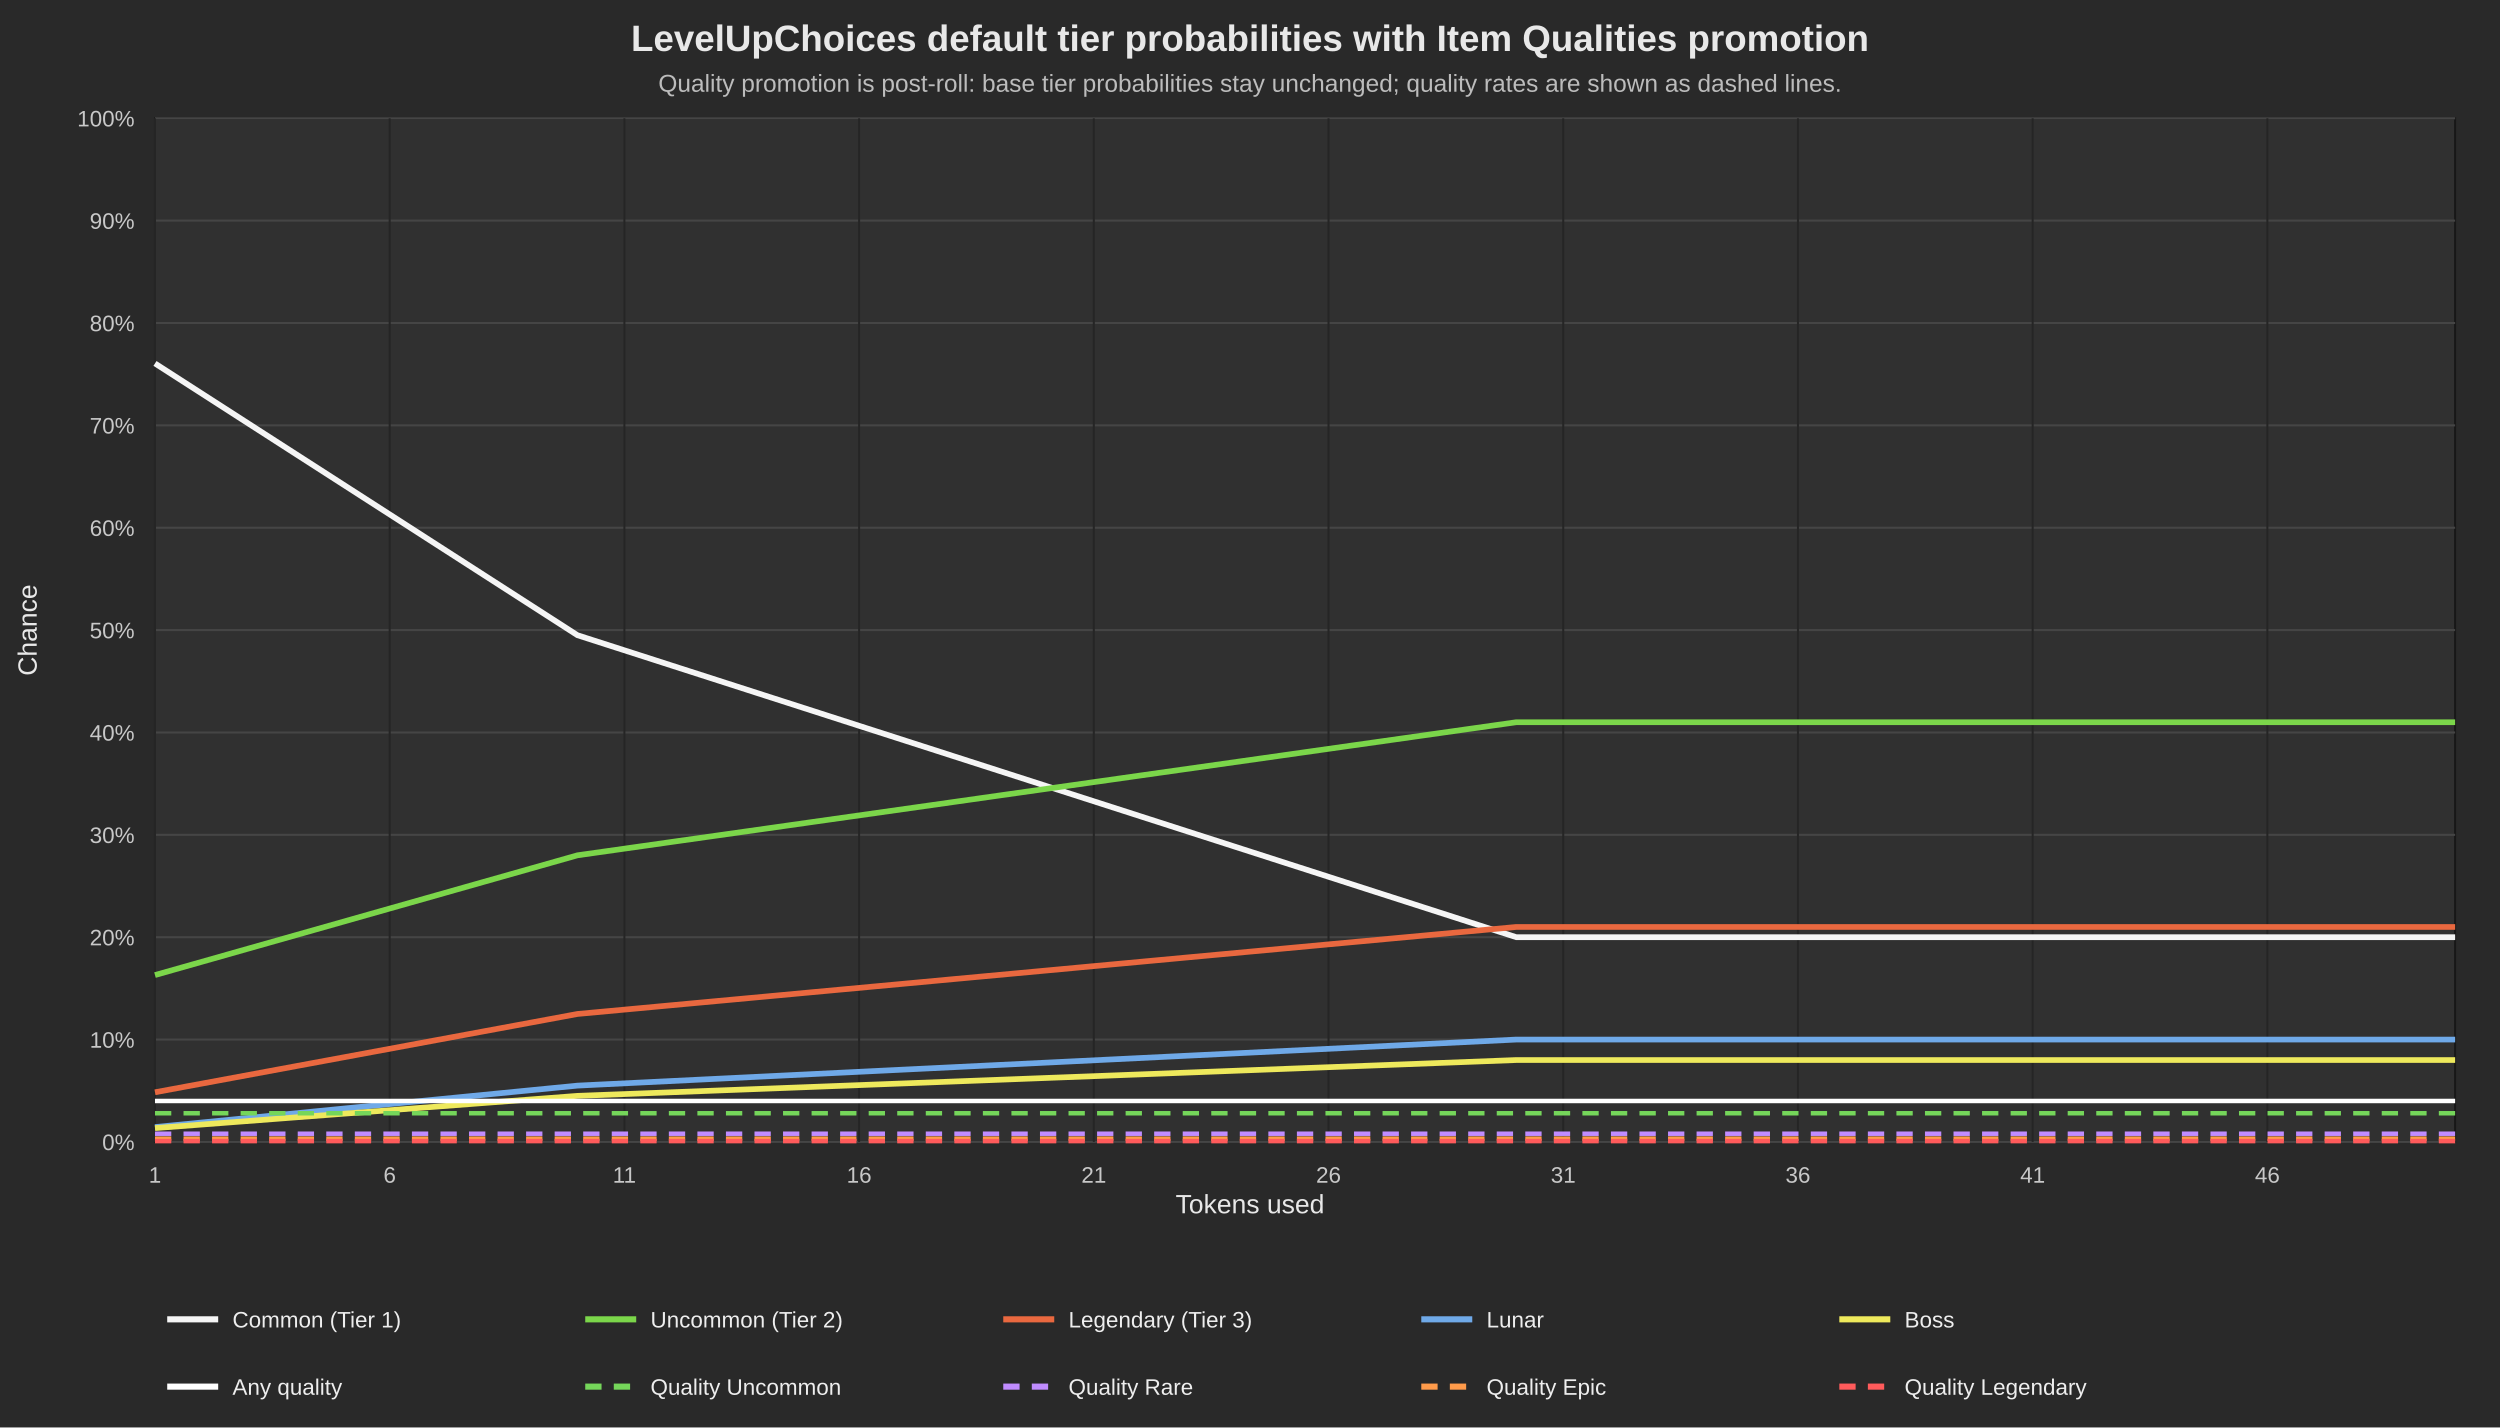
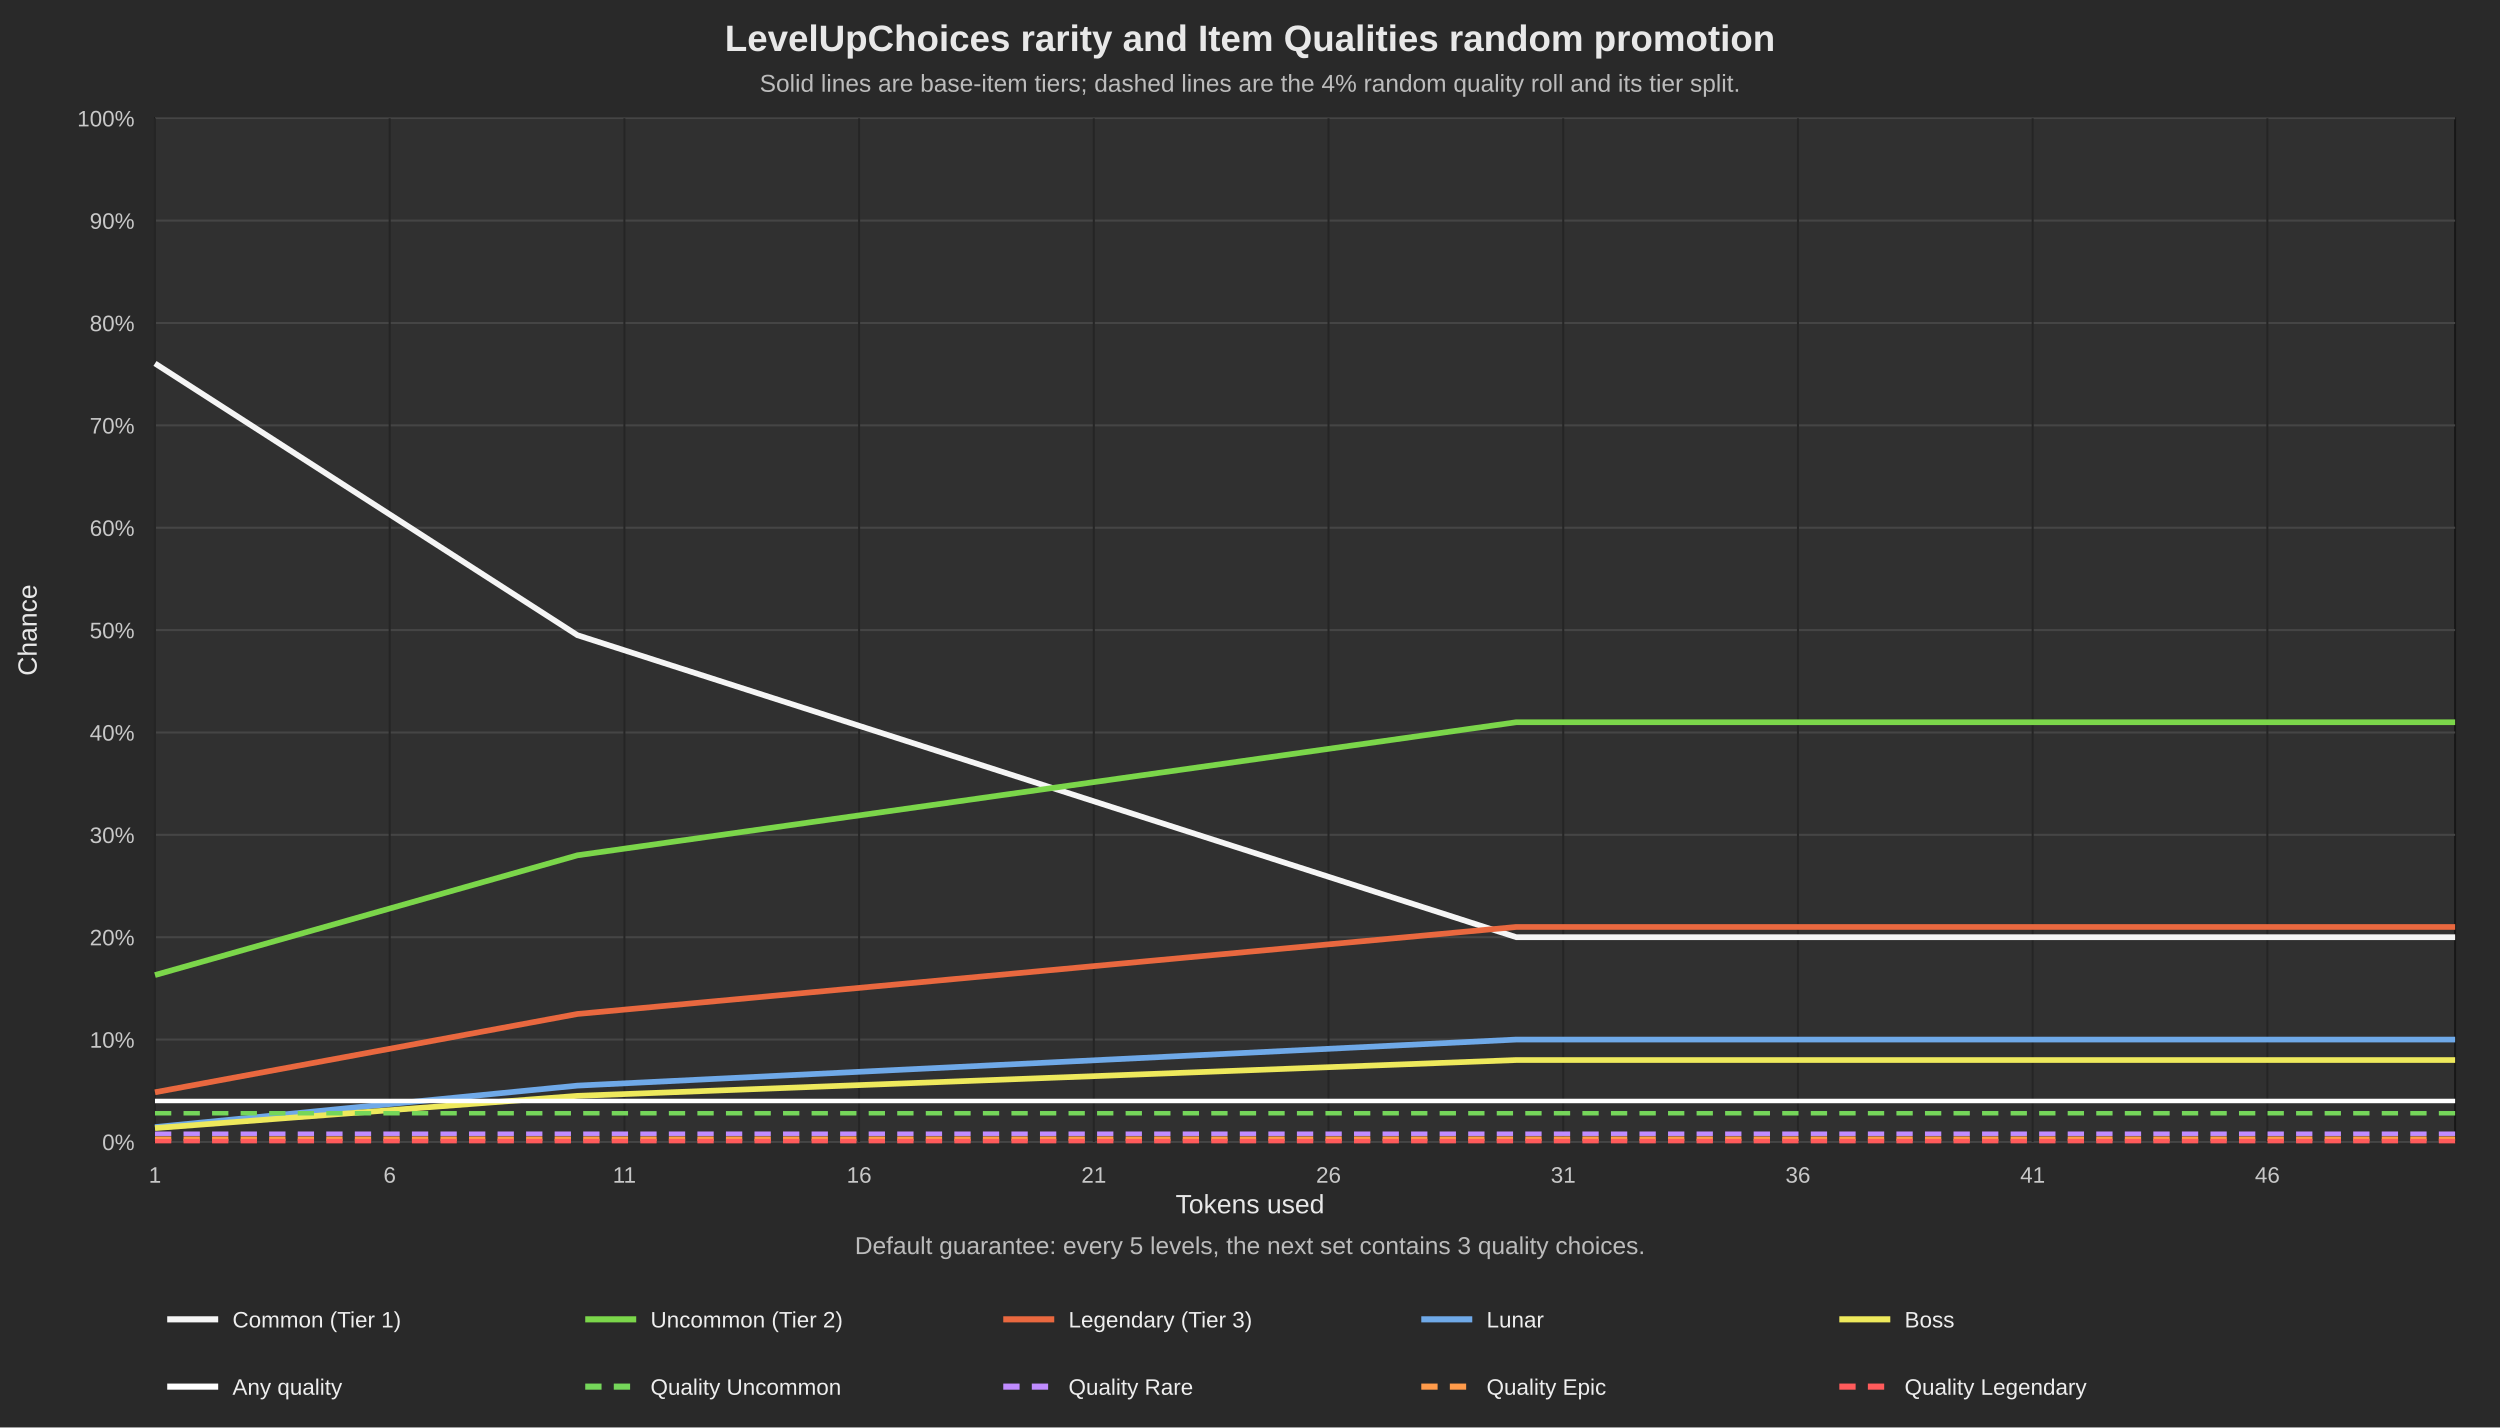
<svg xmlns="http://www.w3.org/2000/svg" width="1226" height="700" viewBox="0 0 1226 700">
  <rect width="100%" height="100%" fill="#292929" />
  <rect x="76" y="58" width="1128" height="502" fill="#303030" stroke="#171717" />
-   <text x="613.00" y="25.00" fill="#e8e8e8" font-family="Arial, sans-serif" font-size="18px" text-anchor="middle" font-weight="bold">LevelUpChoices default tier probabilities with Item Qualities promotion</text>
-   <text x="613.00" y="45.00" fill="#bcbcbc" font-family="Arial, sans-serif" font-size="12px" text-anchor="middle" font-weight="normal">Quality promotion is post-roll: base tier probabilities stay unchanged; quality rates are shown as dashed lines.</text>
+   <text x="613.00" y="25.00" fill="#e8e8e8" font-family="Arial, sans-serif" font-size="18px" text-anchor="middle" font-weight="bold">LevelUpChoices rarity and Item Qualities random promotion</text>
+   <text x="613.00" y="45.00" fill="#bcbcbc" font-family="Arial, sans-serif" font-size="12px" text-anchor="middle" font-weight="normal">Solid lines are base-item tiers; dashed lines are the 4% random quality roll and its tier split.</text>
  <line x1="76" y1="560.00" x2="1204" y2="560.00" stroke="#454545" stroke-width="1" />
  <text x="66.00" y="564.00" fill="#c8c8c8" font-family="Arial, sans-serif" font-size="11px" text-anchor="end" font-weight="normal">0%</text>
  <line x1="76" y1="509.80" x2="1204" y2="509.80" stroke="#454545" stroke-width="1" />
  <text x="66.00" y="513.80" fill="#c8c8c8" font-family="Arial, sans-serif" font-size="11px" text-anchor="end" font-weight="normal">10%</text>
  <line x1="76" y1="459.60" x2="1204" y2="459.60" stroke="#454545" stroke-width="1" />
  <text x="66.00" y="463.60" fill="#c8c8c8" font-family="Arial, sans-serif" font-size="11px" text-anchor="end" font-weight="normal">20%</text>
  <line x1="76" y1="409.40" x2="1204" y2="409.40" stroke="#454545" stroke-width="1" />
  <text x="66.00" y="413.40" fill="#c8c8c8" font-family="Arial, sans-serif" font-size="11px" text-anchor="end" font-weight="normal">30%</text>
  <line x1="76" y1="359.20" x2="1204" y2="359.20" stroke="#454545" stroke-width="1" />
  <text x="66.00" y="363.20" fill="#c8c8c8" font-family="Arial, sans-serif" font-size="11px" text-anchor="end" font-weight="normal">40%</text>
  <line x1="76" y1="309.00" x2="1204" y2="309.00" stroke="#454545" stroke-width="1" />
  <text x="66.00" y="313.00" fill="#c8c8c8" font-family="Arial, sans-serif" font-size="11px" text-anchor="end" font-weight="normal">50%</text>
  <line x1="76" y1="258.80" x2="1204" y2="258.80" stroke="#454545" stroke-width="1" />
  <text x="66.00" y="262.80" fill="#c8c8c8" font-family="Arial, sans-serif" font-size="11px" text-anchor="end" font-weight="normal">60%</text>
  <line x1="76" y1="208.60" x2="1204" y2="208.60" stroke="#454545" stroke-width="1" />
  <text x="66.00" y="212.60" fill="#c8c8c8" font-family="Arial, sans-serif" font-size="11px" text-anchor="end" font-weight="normal">70%</text>
  <line x1="76" y1="158.40" x2="1204" y2="158.40" stroke="#454545" stroke-width="1" />
  <text x="66.00" y="162.40" fill="#c8c8c8" font-family="Arial, sans-serif" font-size="11px" text-anchor="end" font-weight="normal">80%</text>
  <line x1="76" y1="108.20" x2="1204" y2="108.20" stroke="#454545" stroke-width="1" />
  <text x="66.00" y="112.20" fill="#c8c8c8" font-family="Arial, sans-serif" font-size="11px" text-anchor="end" font-weight="normal">90%</text>
  <line x1="76" y1="58.00" x2="1204" y2="58.00" stroke="#454545" stroke-width="1" />
  <text x="66.00" y="62.00" fill="#c8c8c8" font-family="Arial, sans-serif" font-size="11px" text-anchor="end" font-weight="normal">100%</text>
  <line x1="76.00" y1="58" x2="76.00" y2="560" stroke="#252525" stroke-width="1" />
  <text x="76.00" y="580.00" fill="#c8c8c8" font-family="Arial, sans-serif" font-size="11px" text-anchor="middle" font-weight="normal">1</text>
  <line x1="191.10" y1="58" x2="191.10" y2="560" stroke="#252525" stroke-width="1" />
  <text x="191.10" y="580.00" fill="#c8c8c8" font-family="Arial, sans-serif" font-size="11px" text-anchor="middle" font-weight="normal">6</text>
  <line x1="306.20" y1="58" x2="306.20" y2="560" stroke="#252525" stroke-width="1" />
  <text x="306.20" y="580.00" fill="#c8c8c8" font-family="Arial, sans-serif" font-size="11px" text-anchor="middle" font-weight="normal">11</text>
  <line x1="421.31" y1="58" x2="421.31" y2="560" stroke="#252525" stroke-width="1" />
  <text x="421.31" y="580.00" fill="#c8c8c8" font-family="Arial, sans-serif" font-size="11px" text-anchor="middle" font-weight="normal">16</text>
  <line x1="536.41" y1="58" x2="536.41" y2="560" stroke="#252525" stroke-width="1" />
  <text x="536.41" y="580.00" fill="#c8c8c8" font-family="Arial, sans-serif" font-size="11px" text-anchor="middle" font-weight="normal">21</text>
  <line x1="651.51" y1="58" x2="651.51" y2="560" stroke="#252525" stroke-width="1" />
  <text x="651.51" y="580.00" fill="#c8c8c8" font-family="Arial, sans-serif" font-size="11px" text-anchor="middle" font-weight="normal">26</text>
  <line x1="766.61" y1="58" x2="766.61" y2="560" stroke="#252525" stroke-width="1" />
  <text x="766.61" y="580.00" fill="#c8c8c8" font-family="Arial, sans-serif" font-size="11px" text-anchor="middle" font-weight="normal">31</text>
  <line x1="881.71" y1="58" x2="881.71" y2="560" stroke="#252525" stroke-width="1" />
  <text x="881.71" y="580.00" fill="#c8c8c8" font-family="Arial, sans-serif" font-size="11px" text-anchor="middle" font-weight="normal">36</text>
  <line x1="996.82" y1="58" x2="996.82" y2="560" stroke="#252525" stroke-width="1" />
  <text x="996.82" y="580.00" fill="#c8c8c8" font-family="Arial, sans-serif" font-size="11px" text-anchor="middle" font-weight="normal">41</text>
  <line x1="1111.92" y1="58" x2="1111.92" y2="560" stroke="#252525" stroke-width="1" />
  <text x="1111.92" y="580.00" fill="#c8c8c8" font-family="Arial, sans-serif" font-size="11px" text-anchor="middle" font-weight="normal">46</text>
  <polyline points="76.00,178.23 99.02,193.04 122.04,207.85 145.06,222.66 168.08,237.46 191.10,252.27 214.12,267.08 237.14,281.89 260.16,296.70 283.18,311.51 306.20,318.91 329.22,326.32 352.24,333.72 375.27,341.13 398.29,348.53 421.31,355.94 444.33,363.34 467.35,370.75 490.37,378.15 513.39,385.56 536.41,392.96 559.43,400.36 582.45,407.77 605.47,415.17 628.49,422.58 651.51,429.98 674.53,437.39 697.55,444.79 720.57,452.20 743.59,459.60 766.61,459.60 789.63,459.60 812.65,459.60 835.67,459.60 858.69,459.60 881.71,459.60 904.73,459.60 927.76,459.60 950.78,459.60 973.80,459.60 996.82,459.60 1019.84,459.60 1042.86,459.60 1065.88,459.60 1088.90,459.60 1111.92,459.60 1134.94,459.60 1157.96,459.60 1180.98,459.60 1204.00,459.60" fill="none" stroke="#f5f5f5" stroke-width="2.8" />
  <polyline points="76.00,478.17 99.02,471.65 122.04,465.12 145.06,458.60 168.08,452.07 191.10,445.54 214.12,439.02 237.14,432.49 260.16,425.97 283.18,419.44 306.20,416.18 329.22,412.91 352.24,409.65 375.27,406.39 398.29,403.12 421.31,399.86 444.33,396.60 467.35,393.34 490.37,390.07 513.39,386.81 536.41,383.55 559.43,380.28 582.45,377.02 605.47,373.76 628.49,370.50 651.51,367.23 674.53,363.97 697.55,360.71 720.57,357.44 743.59,354.18 766.61,354.18 789.63,354.18 812.65,354.18 835.67,354.18 858.69,354.18 881.71,354.18 904.73,354.18 927.76,354.18 950.78,354.18 973.80,354.18 996.82,354.18 1019.84,354.18 1042.86,354.18 1065.88,354.18 1088.90,354.18 1111.92,354.18 1134.94,354.18 1157.96,354.18 1180.98,354.18 1204.00,354.18" fill="none" stroke="#7bd64a" stroke-width="2.8" />
  <polyline points="76.00,535.65 99.02,531.39 122.04,527.12 145.06,522.85 168.08,518.59 191.10,514.32 214.12,510.05 237.14,505.78 260.16,501.52 283.18,497.25 306.20,495.12 329.22,492.98 352.24,490.85 375.27,488.72 398.29,486.58 421.31,484.45 444.33,482.32 467.35,480.18 490.37,478.05 513.39,475.92 536.41,473.78 559.43,471.65 582.45,469.51 605.47,467.38 628.49,465.25 651.51,463.11 674.53,460.98 697.55,458.85 720.57,456.71 743.59,454.58 766.61,454.58 789.63,454.58 812.65,454.58 835.67,454.58 858.69,454.58 881.71,454.58 904.73,454.58 927.76,454.58 950.78,454.58 973.80,454.58 996.82,454.58 1019.84,454.58 1042.86,454.58 1065.88,454.58 1088.90,454.58 1111.92,454.58 1134.94,454.58 1157.96,454.58 1180.98,454.58 1204.00,454.58" fill="none" stroke="#e9683f" stroke-width="2.8" />
  <polyline points="76.00,552.72 99.02,550.46 122.04,548.20 145.06,545.94 168.08,543.68 191.10,541.43 214.12,539.17 237.14,536.91 260.16,534.65 283.18,532.39 306.20,531.26 329.22,530.13 352.24,529.00 375.27,527.87 398.29,526.74 421.31,525.61 444.33,524.48 467.35,523.35 490.37,522.22 513.39,521.10 536.41,519.97 559.43,518.84 582.45,517.71 605.47,516.58 628.49,515.45 651.51,514.32 674.53,513.19 697.55,512.06 720.57,510.93 743.59,509.80 766.61,509.80 789.63,509.80 812.65,509.80 835.67,509.80 858.69,509.80 881.71,509.80 904.73,509.80 927.76,509.80 950.78,509.80 973.80,509.80 996.82,509.80 1019.84,509.80 1042.86,509.80 1065.88,509.80 1088.90,509.80 1111.92,509.80 1134.94,509.80 1157.96,509.80 1180.98,509.80 1204.00,509.80" fill="none" stroke="#6fa9e8" stroke-width="2.8" />
  <polyline points="76.00,553.22 99.02,551.47 122.04,549.71 145.06,547.95 168.08,546.20 191.10,544.44 214.12,542.68 237.14,540.92 260.16,539.17 283.18,537.41 306.20,536.53 329.22,535.65 352.24,534.77 375.27,533.90 398.29,533.02 421.31,532.14 444.33,531.26 467.35,530.38 490.37,529.50 513.39,528.62 536.41,527.75 559.43,526.87 582.45,525.99 605.47,525.11 628.49,524.23 651.51,523.35 674.53,522.48 697.55,521.60 720.57,520.72 743.59,519.84 766.61,519.84 789.63,519.84 812.65,519.84 835.67,519.84 858.69,519.84 881.71,519.84 904.73,519.84 927.76,519.84 950.78,519.84 973.80,519.84 996.82,519.84 1019.84,519.84 1042.86,519.84 1065.88,519.84 1088.90,519.84 1111.92,519.84 1134.94,519.84 1157.96,519.84 1180.98,519.84 1204.00,519.84" fill="none" stroke="#eee95c" stroke-width="2.8" />
  <polyline points="76.00,539.92 1204.00,539.92" fill="none" stroke="#ffffff" stroke-width="2.2" />
  <polyline points="76.00,545.94 1204.00,545.94" fill="none" stroke="#75d65a" stroke-width="2.2" stroke-dasharray="8 6" />
  <polyline points="76.00,555.98 1204.00,555.98" fill="none" stroke="#c08cff" stroke-width="2.2" stroke-dasharray="8 6" />
  <polyline points="76.00,558.39 1204.00,558.39" fill="none" stroke="#ff9b4a" stroke-width="2.2" stroke-dasharray="8 6" />
  <polyline points="76.00,559.60 1204.00,559.60" fill="none" stroke="#ff5b5b" stroke-width="2.2" stroke-dasharray="8 6" />
  <text x="613.00" y="595.00" fill="#e8e8e8" font-family="Arial, sans-serif" font-size="13px" text-anchor="middle" font-weight="normal">Tokens used</text>
  <text x="18" y="309.00" fill="#e8e8e8" font-family="Arial, sans-serif" font-size="13px" text-anchor="middle" transform="rotate(-90 18 309.00)">Chance</text>
+   <text x="613.00" y="615.00" fill="#bcbcbc" font-family="Arial, sans-serif" font-size="12px" text-anchor="middle" font-weight="normal">Default guarantee: every 5 levels, the next set contains 3 quality choices.</text>
  <line x1="82" y1="647" x2="107" y2="647" stroke="#f5f5f5" stroke-width="3" />
  <text x="114.00" y="651.00" fill="#eeeeee" font-family="Arial, sans-serif" font-size="11px" text-anchor="start" font-weight="normal">Common (Tier 1)</text>
  <line x1="287" y1="647" x2="312" y2="647" stroke="#7bd64a" stroke-width="3" />
  <text x="319.00" y="651.00" fill="#eeeeee" font-family="Arial, sans-serif" font-size="11px" text-anchor="start" font-weight="normal">Uncommon (Tier 2)</text>
  <line x1="492" y1="647" x2="517" y2="647" stroke="#e9683f" stroke-width="3" />
  <text x="524.00" y="651.00" fill="#eeeeee" font-family="Arial, sans-serif" font-size="11px" text-anchor="start" font-weight="normal">Legendary (Tier 3)</text>
  <line x1="697" y1="647" x2="722" y2="647" stroke="#6fa9e8" stroke-width="3" />
  <text x="729.00" y="651.00" fill="#eeeeee" font-family="Arial, sans-serif" font-size="11px" text-anchor="start" font-weight="normal">Lunar</text>
  <line x1="902" y1="647" x2="927" y2="647" stroke="#eee95c" stroke-width="3" />
  <text x="934.00" y="651.00" fill="#eeeeee" font-family="Arial, sans-serif" font-size="11px" text-anchor="start" font-weight="normal">Boss</text>
  <line x1="82" y1="680" x2="107" y2="680" stroke="#ffffff" stroke-width="3" />
  <text x="114.00" y="684.00" fill="#eeeeee" font-family="Arial, sans-serif" font-size="11px" text-anchor="start" font-weight="normal">Any quality</text>
  <line x1="287" y1="680" x2="312" y2="680" stroke="#75d65a" stroke-width="3" stroke-dasharray="8 6" />
  <text x="319.00" y="684.00" fill="#eeeeee" font-family="Arial, sans-serif" font-size="11px" text-anchor="start" font-weight="normal">Quality Uncommon</text>
  <line x1="492" y1="680" x2="517" y2="680" stroke="#c08cff" stroke-width="3" stroke-dasharray="8 6" />
  <text x="524.00" y="684.00" fill="#eeeeee" font-family="Arial, sans-serif" font-size="11px" text-anchor="start" font-weight="normal">Quality Rare</text>
  <line x1="697" y1="680" x2="722" y2="680" stroke="#ff9b4a" stroke-width="3" stroke-dasharray="8 6" />
  <text x="729.00" y="684.00" fill="#eeeeee" font-family="Arial, sans-serif" font-size="11px" text-anchor="start" font-weight="normal">Quality Epic</text>
  <line x1="902" y1="680" x2="927" y2="680" stroke="#ff5b5b" stroke-width="3" stroke-dasharray="8 6" />
  <text x="934.00" y="684.00" fill="#eeeeee" font-family="Arial, sans-serif" font-size="11px" text-anchor="start" font-weight="normal">Quality Legendary</text>
</svg>
